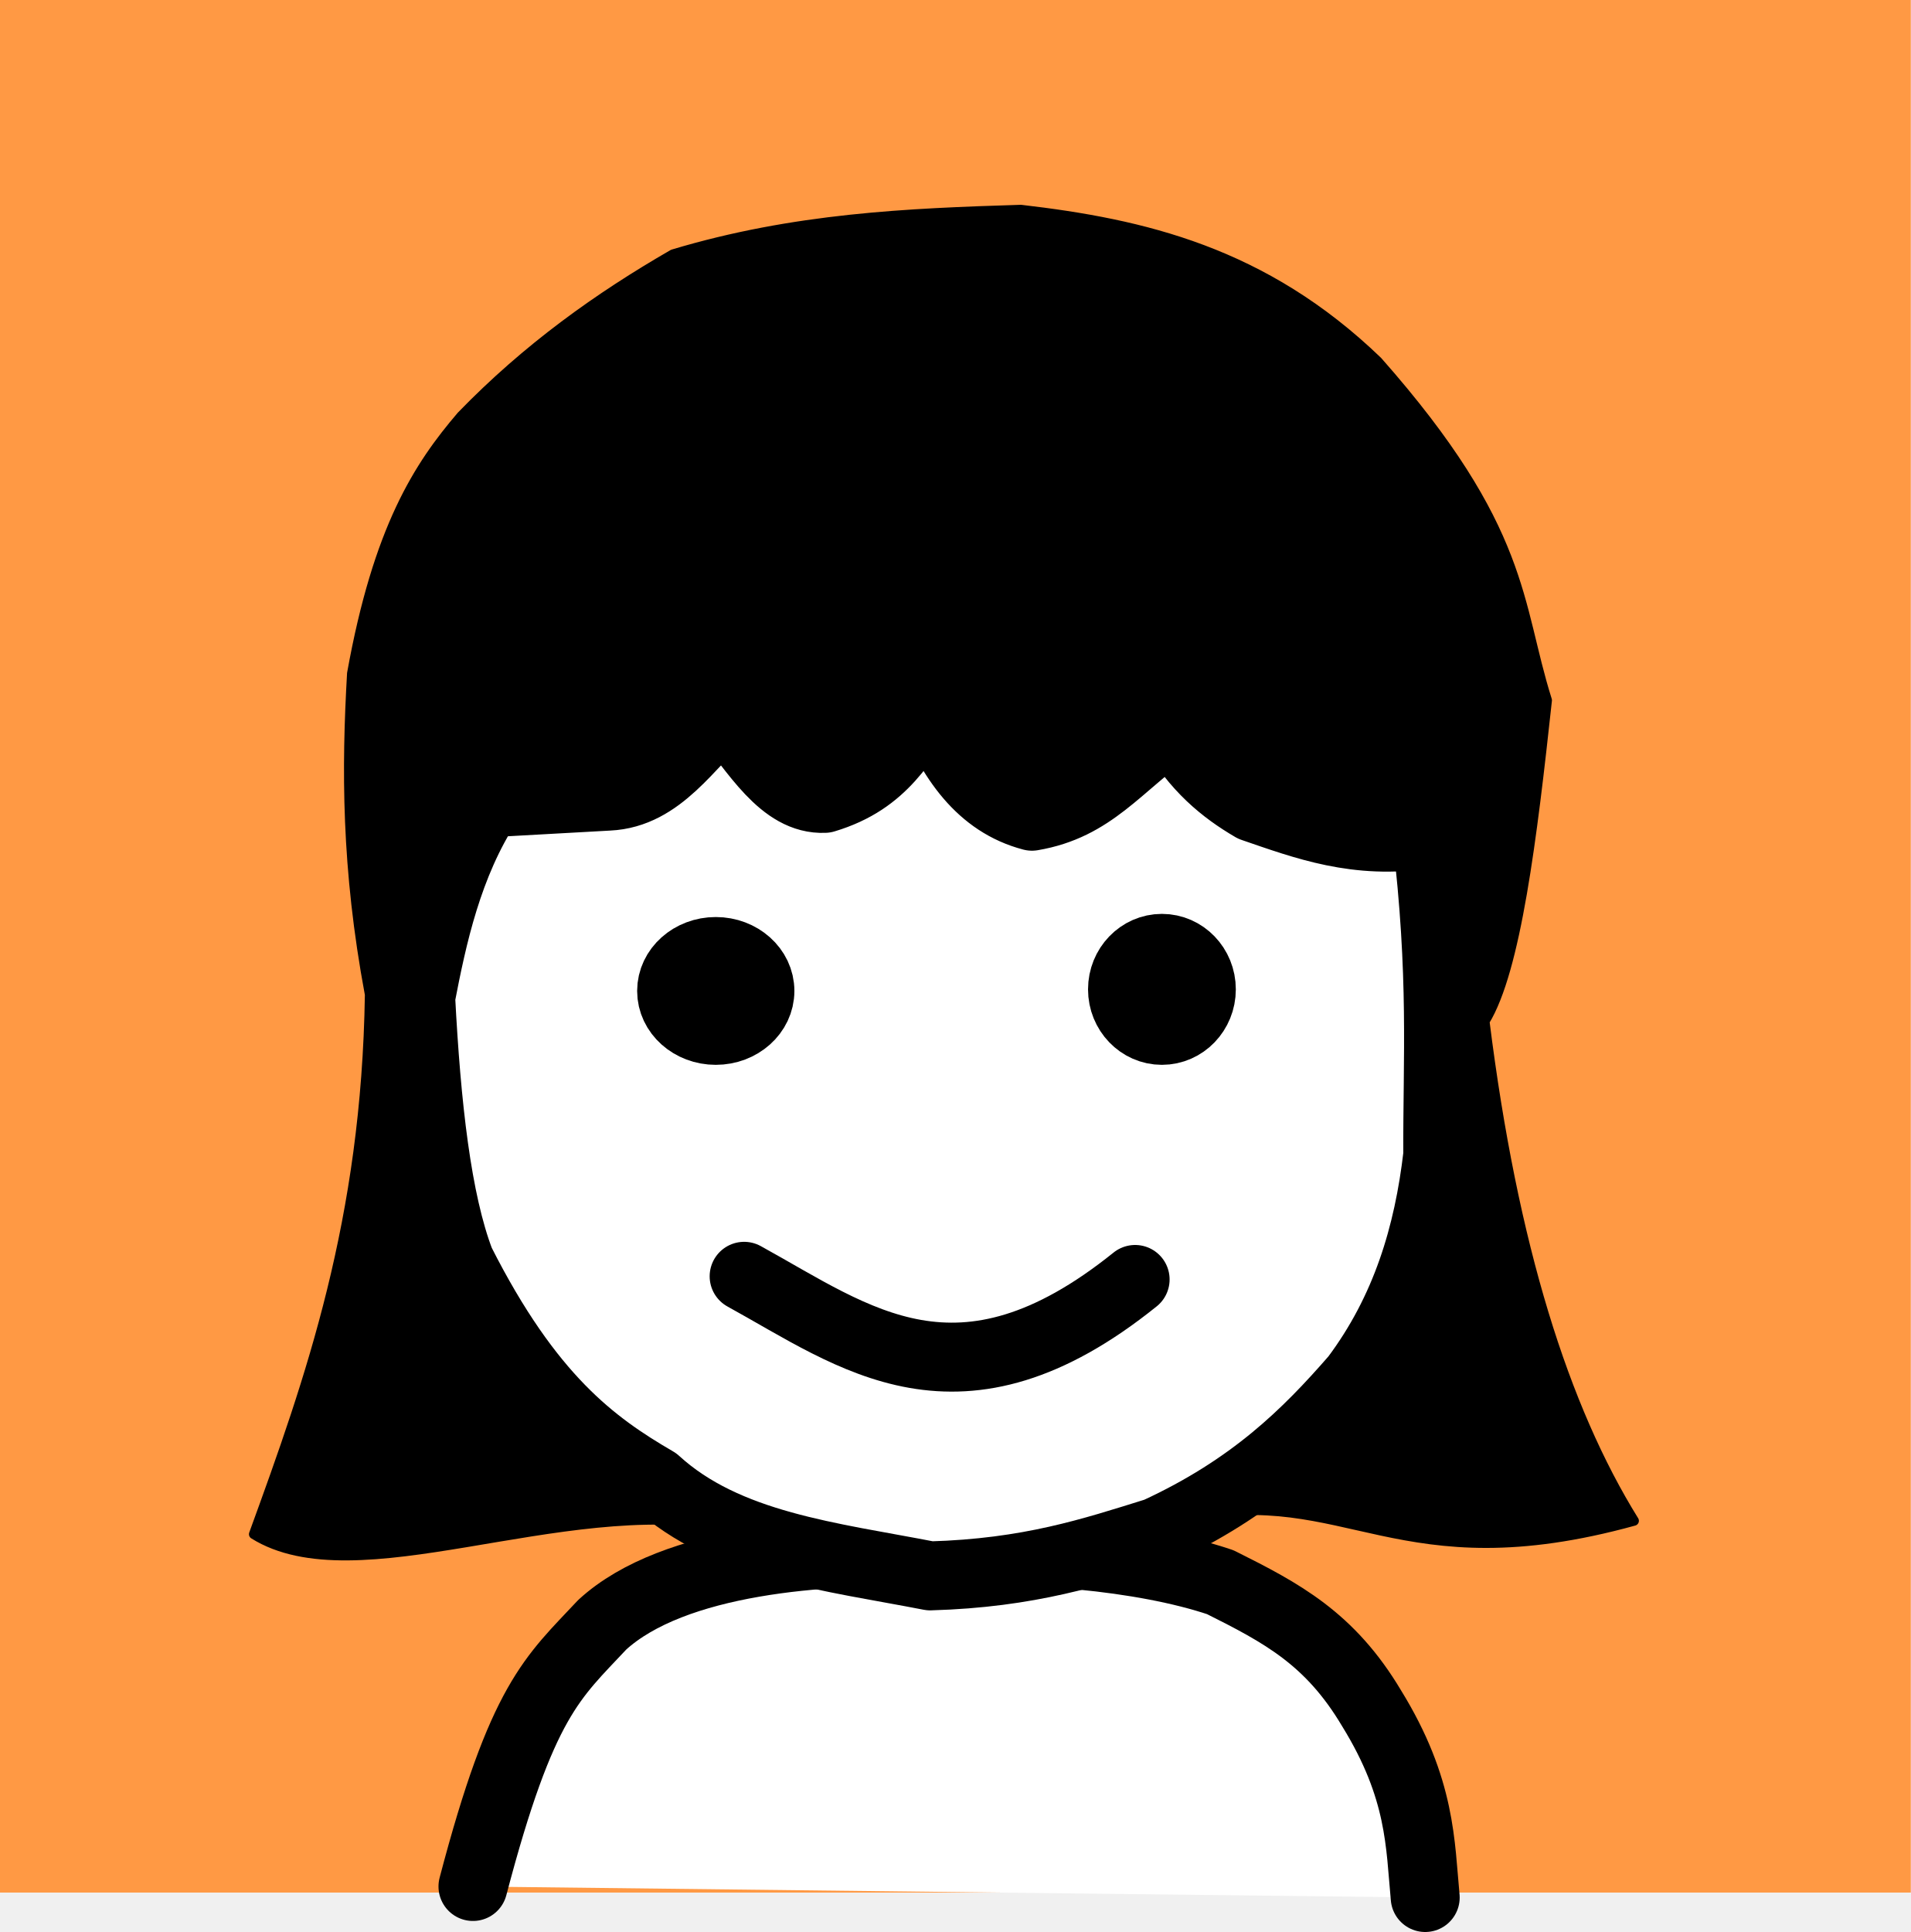
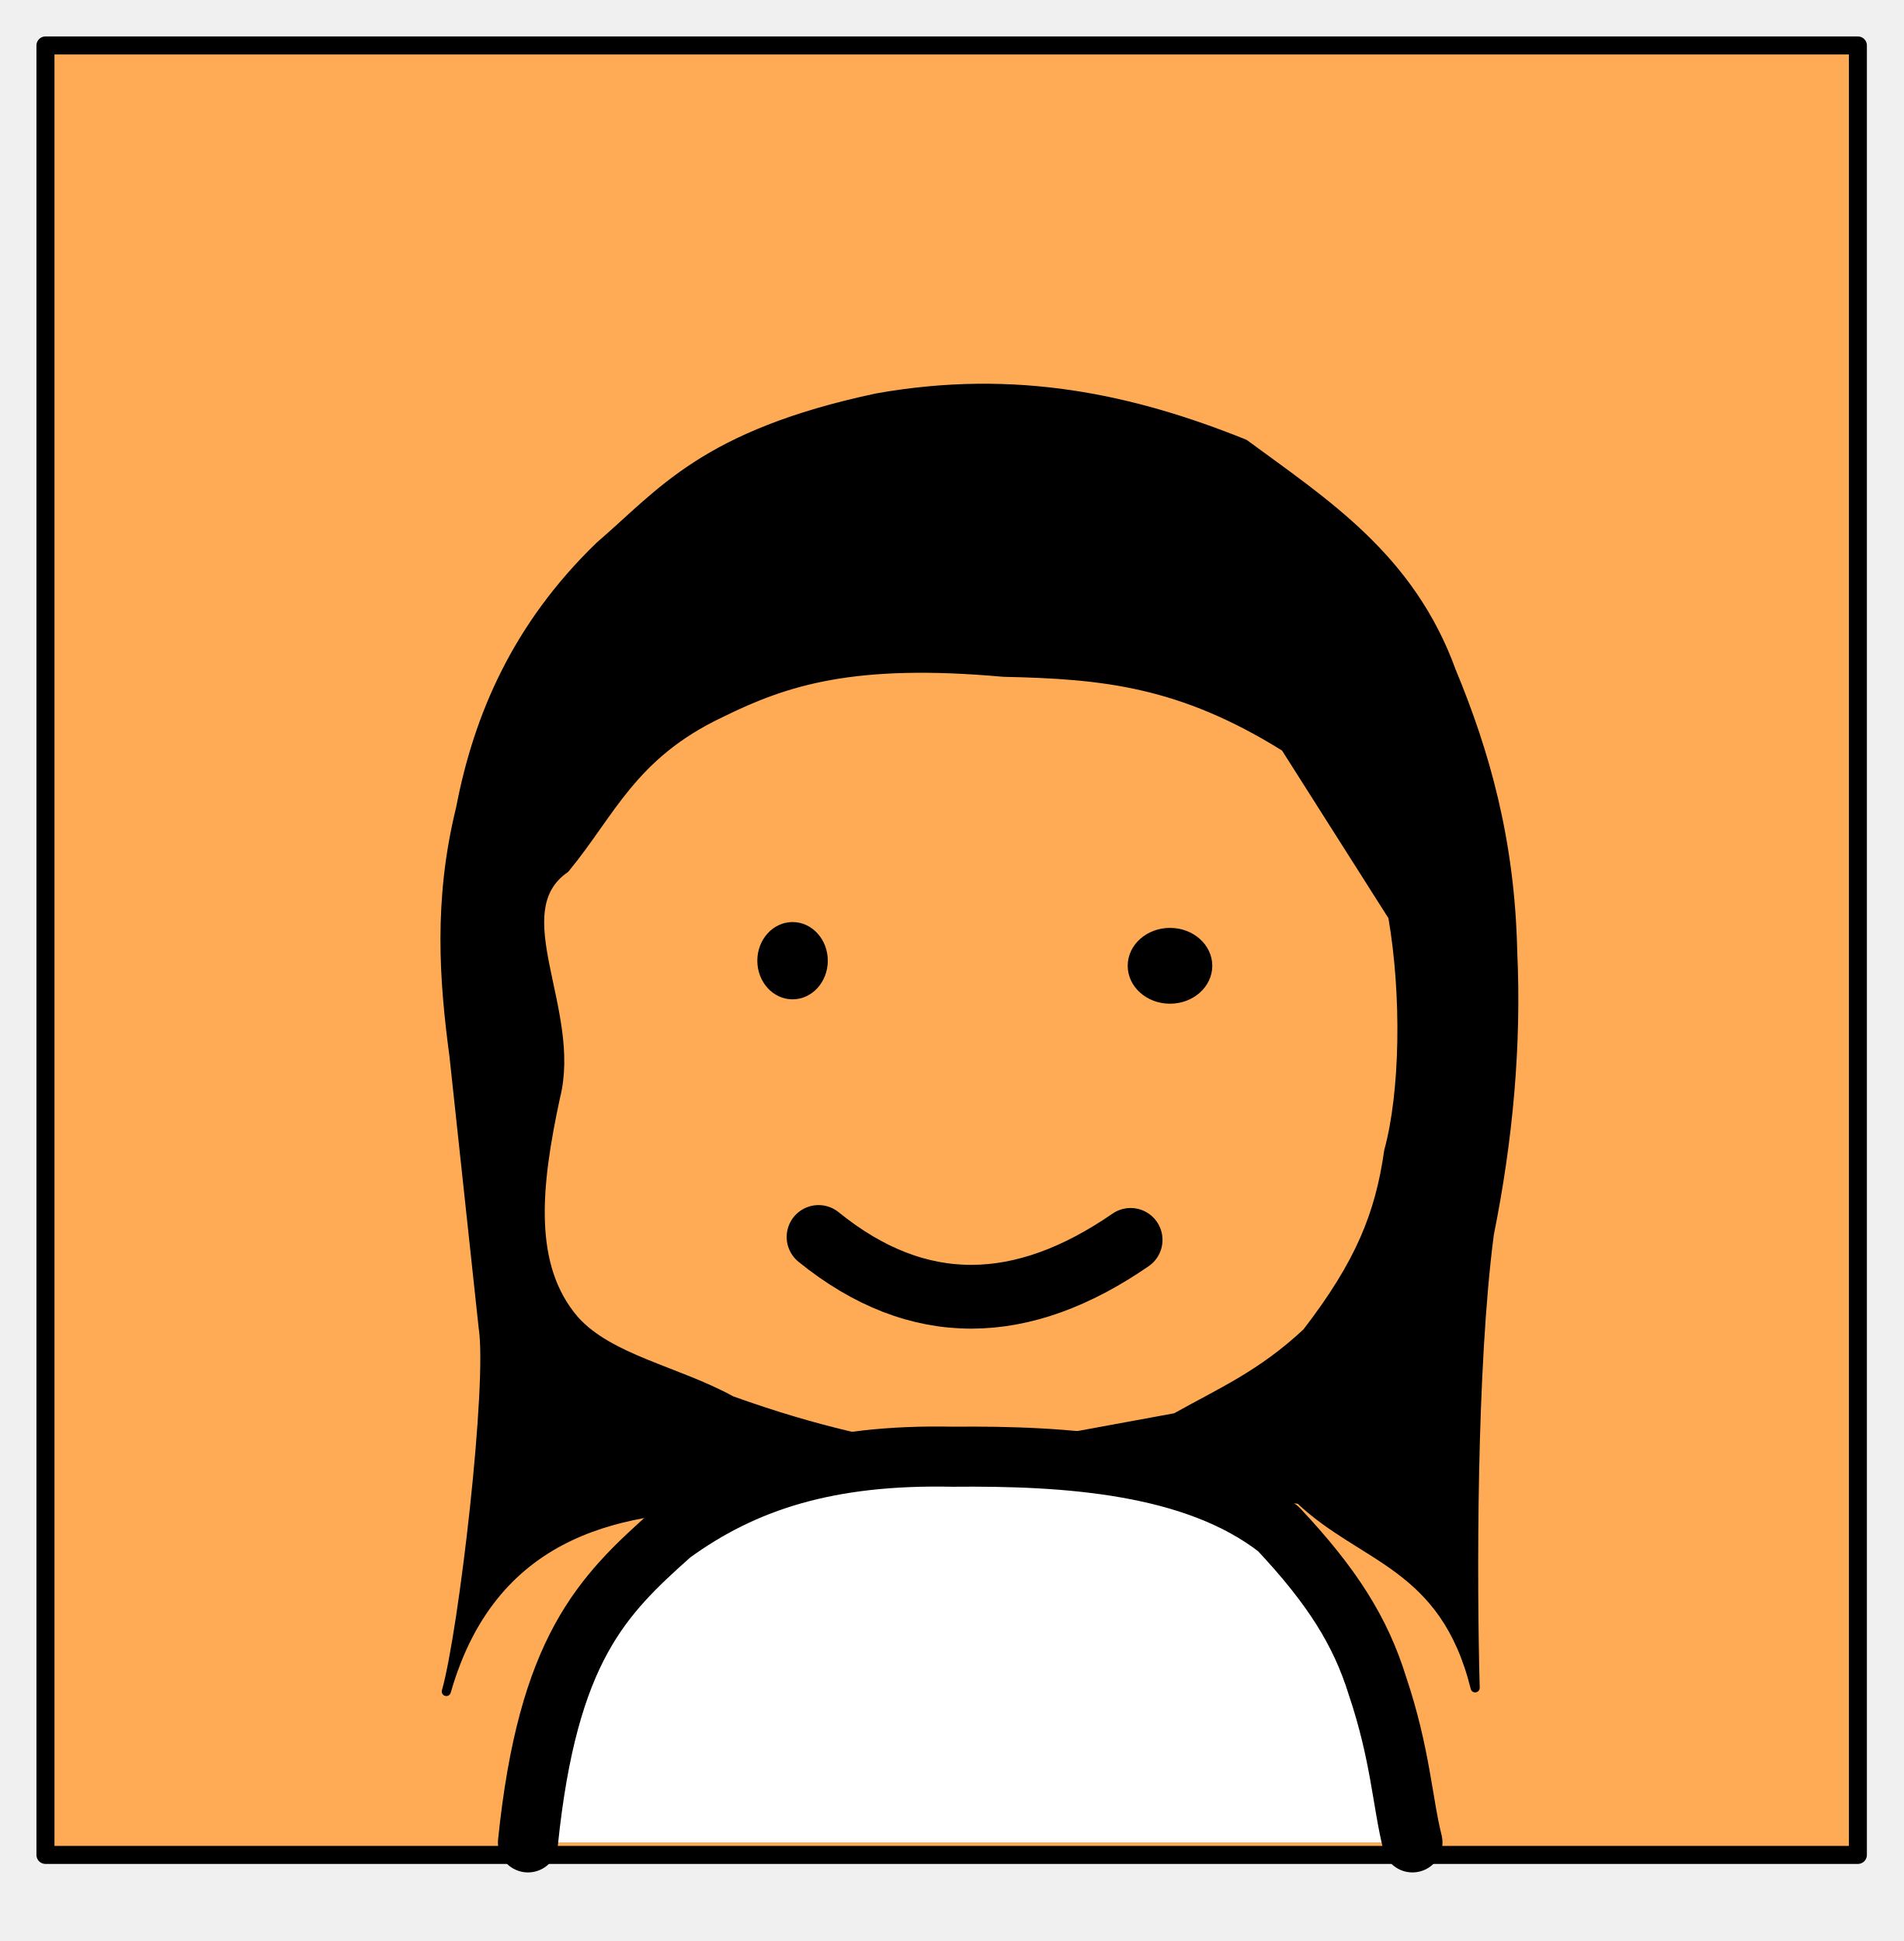
- <svg xmlns="http://www.w3.org/2000/svg" width="193.955" height="196.094" viewBox="0 0 193.955 196.094" version="1.1" id="svg1" xml:space="preserve">
+ <svg xmlns="http://www.w3.org/2000/svg" width="208.879" height="213.043" viewBox="0 0 208.879 213.043" version="1.1" id="svg1" xml:space="preserve">
  <defs id="defs1" />
-   <g id="layer8" transform="translate(-3.20057,-607.8682)">
-     <g id="g34">
-       <rect style="display:inline;fill:#ff9944;fill-opacity:1;stroke:none;stroke-width:1.964;stroke-linecap:round;stroke-linejoin:round" id="rect1" width="193.955" height="192.092" x="3.201" y="607.868" />
-       <path style="display:inline;fill:#000000;fill-opacity:1;stroke:#000000;stroke-width:1;stroke-linecap:round;stroke-linejoin:round;stroke-dasharray:none;stroke-opacity:1" d="m 123.677,761.849 c 16.221,-3.417 21.384,6.997 45.38,0.378 -7.08,-11.4 -12.306,-27.832 -15.163,-50.694 3.192,-5.193 4.821,-18.596 6.337,-32.589 -3.127,-9.903 -2.105,-17.316 -17.2,-34.4 -11.548,-11.133 -23.819,-13.951 -36.21,-15.389 -11.48,0.355 -22.989,0.828 -35.305,4.526 -7.534,4.343 -14.792,9.513 -21.474,16.408 -4.338,5.072 -8.461,11.381 -11.115,26.139 -0.543,9.553 -0.602,19.659 1.811,32.589 -0.347,22.932 -5.994,38.933 -11.768,54.768 10.405,6.497 31.145,-4.031 47.878,-0.859" id="path3" />
-       <path style="display:inline;fill:#ffffff;fill-opacity:1;stroke:#000000;stroke-width:7;stroke-linecap:round;stroke-linejoin:round;stroke-dasharray:none;stroke-opacity:1" d="m 51.209,799.342 c 4.984,-18.981 8.088,-21.18 13.122,-26.565 7.249,-6.643 22.61,-7.692 33.126,-7.361 9.72,-0.588 21.698,0.379 29.605,3.041 6.26,3.128 11.146,5.71 15.363,12.802 5.056,8.196 4.927,13.832 5.441,19.203" id="path1" />
-       <path style="display:inline;fill:#ffffff;fill-opacity:1;stroke:#000000;stroke-width:7;stroke-linecap:round;stroke-linejoin:round;stroke-dasharray:none;stroke-opacity:1" d="m 97.617,767.817 c -10.059,-1.957 -20.668,-3.034 -27.845,-9.602 -6.402,-3.72 -12.863,-8.449 -19.86,-22.271 -2.372,-6.189 -3.442,-15.852 -4.012,-26.846 1.195,-6.212 2.746,-13.492 6.831,-19.744 l 12.221,-0.679 c 5.304,-0.239 8.169,-5.294 11.768,-8.374 3.136,3.773 5.915,8.795 10.184,8.6 6.178,-1.852 7.854,-5.956 10.637,-9.505 2.187,5.569 5.22,9.953 10.41,11.316 6.122,-1.039 8.61,-4.961 14.258,-9.053 2.363,4.126 5.185,6.419 8.147,8.147 5.33,1.829 10.565,3.816 17.653,2.716 1.718,14.44 1.094,22.632 1.132,32.589 -0.937,8.074 -3.225,15.761 -8.374,22.631 -4.921,5.654 -10.457,11.153 -20.142,15.616 -6.558,2.042 -12.934,4.174 -23.008,4.458 z" id="path2" />
-       <path style="fill:none;fill-opacity:1;stroke:#000000;stroke-width:7;stroke-linecap:round;stroke-linejoin:round;stroke-dasharray:none;stroke-opacity:1" d="m 78.734,737.411 c 11.279,6.201 21.823,14.697 39.687,0.32" id="path13" />
-       <ellipse style="fill:#000000;fill-opacity:1;stroke:#000000;stroke-width:7;stroke-linecap:round;stroke-linejoin:round;stroke-dasharray:none;stroke-opacity:1" id="path27" cx="75.854" cy="708.446" rx="4.481" ry="4.001" />
-       <ellipse style="fill:#000000;fill-opacity:1;stroke:#000000;stroke-width:7;stroke-linecap:round;stroke-linejoin:round;stroke-dasharray:none;stroke-opacity:1" id="path34" cx="121.142" cy="708.286" rx="4.001" ry="4.161" />
+   <g id="layer8" transform="translate(-388.0125,-801.9962)">
+     <g id="g33" transform="translate(-608.1082,806.5436)">
+       <rect style="display:inline;fill:#ffaa55;fill-opacity:1;stroke:#000000;stroke-width:1.978;stroke-linecap:round;stroke-linejoin:round;stroke-dasharray:none;stroke-opacity:1" id="rect28" width="198.901" height="198.605" x="1001.11" y="0.442" />
+       <path style="display:none;fill:#ffffff;fill-opacity:1;stroke:none;stroke-width:7;stroke-linecap:round;stroke-linejoin:round;stroke-dasharray:none;stroke-opacity:1" d="m 1100.676,155.548 c -9.469,-2.233 -18.753,-2.157 -28.485,-7.681 -7.2,-5.114 -7.992,-8.663 -11.202,-12.802 -5.408,-6.504 -6.099,-14.952 -4.161,-24.484 1.685,-8.211 5.936,-14.99 13.121,-20.133 4.707,-5.968 11.042,-10.394 20.699,-11.675 11.505,-1.205 22.884,-1.577 33.955,0.094 10.122,2.809 17.599,7.742 24.882,12.831 l 0.8,6.721 c 0.874,9.328 0.385,17.218 -1.76,23.364 -2.016,9.667 -6.046,16.105 -10.562,21.764 -5.151,3.968 -11.456,6.966 -19.12,8.821 z" id="path33" />
+       <path style="fill:#ffffff;fill-opacity:1;stroke:#000000;stroke-width:6.591;stroke-linecap:round;stroke-linejoin:round;stroke-dasharray:none;stroke-opacity:1" d="m 1054.063,197.672 c 2.176,-21.214 8.117,-27.06 15.749,-33.854 7.968,-5.805 17.248,-8.761 30.855,-8.477 12.33,-0.113 26.569,0.74 35.751,7.93 5.937,6.327 9.012,11.256 10.857,17.183 2.54,7.532 2.757,12.87 3.853,17.218" id="path28" />
+       <path style="fill:#000000;fill-opacity:1;stroke:#000000;stroke-width:1;stroke-linecap:round;stroke-linejoin:round;stroke-dasharray:none;stroke-opacity:1" d="m 1100.676,155.548 -24.27,5.164 c -10.845,0.299 -26.013,1.877 -31.303,20.397 1.868,-6.611 5.028,-33.836 4.044,-39.964 l -3.2,-29.765 c -1.108,-8.301 -1.77,-17.083 0.72,-27.205 1.935,-10.09 6.157,-19.982 15.283,-28.805 6.786,-5.812 11.381,-12.192 30.405,-16.243 15.279,-2.718 28.093,0.115 40.327,5.041 8.867,6.537 18.182,12.455 22.724,24.964 3.662,8.82 6.454,18.51 6.721,30.725 0.482,10.349 -0.483,20.697 -2.561,31.046 -1.93,14.689 -1.869,38.341 -1.555,49.806 -3.376,-13.598 -12.325,-14.094 -19.249,-20.681 l -38.087,-4.481 24.474,-4.496 c 4.947,-2.773 9.412,-4.688 14.39,-9.346 5.814,-7.548 8.006,-12.965 8.985,-19.924 1.754,-6.388 1.942,-17.072 0.446,-25.729 l -11.793,-18.585 c -11.503,-7.182 -20.047,-7.996 -30.908,-8.228 -16.438,-1.475 -23.852,0.913 -31.082,4.483 -9.719,4.608 -12.019,10.966 -17.057,17.059 -6.844,4.747 1.366,15.575 -1.039,25.055 -2.143,9.954 -2.99,18.567 2.058,24.484 3.865,4.336 11.28,5.576 17.247,8.86 10.003,3.569 15.308,4.377 24.28,6.367 z" id="path29" />
+       <path style="fill:none;fill-opacity:1;stroke:#000000;stroke-width:7;stroke-linecap:round;stroke-linejoin:round;stroke-dasharray:none;stroke-opacity:1" d="m 1085.953,131.223 c 10.976,8.904 22.417,8.483 34.246,0.32" id="path30" />
+       <ellipse style="fill:#000000;fill-opacity:1;stroke:none;stroke-width:0.779;stroke-linecap:round;stroke-linejoin:round;stroke-dasharray:none;stroke-opacity:1" id="path31" cx="1083.099" cy="100.898" rx="3.867" ry="4.241" />
+       <ellipse style="fill:#000000;fill-opacity:1;stroke:none;stroke-width:1;stroke-linecap:round;stroke-linejoin:round;stroke-dasharray:none;stroke-opacity:1" id="path32" cx="1124.52" cy="101.458" rx="4.641" ry="4.161" />
    </g>
  </g>
</svg>
